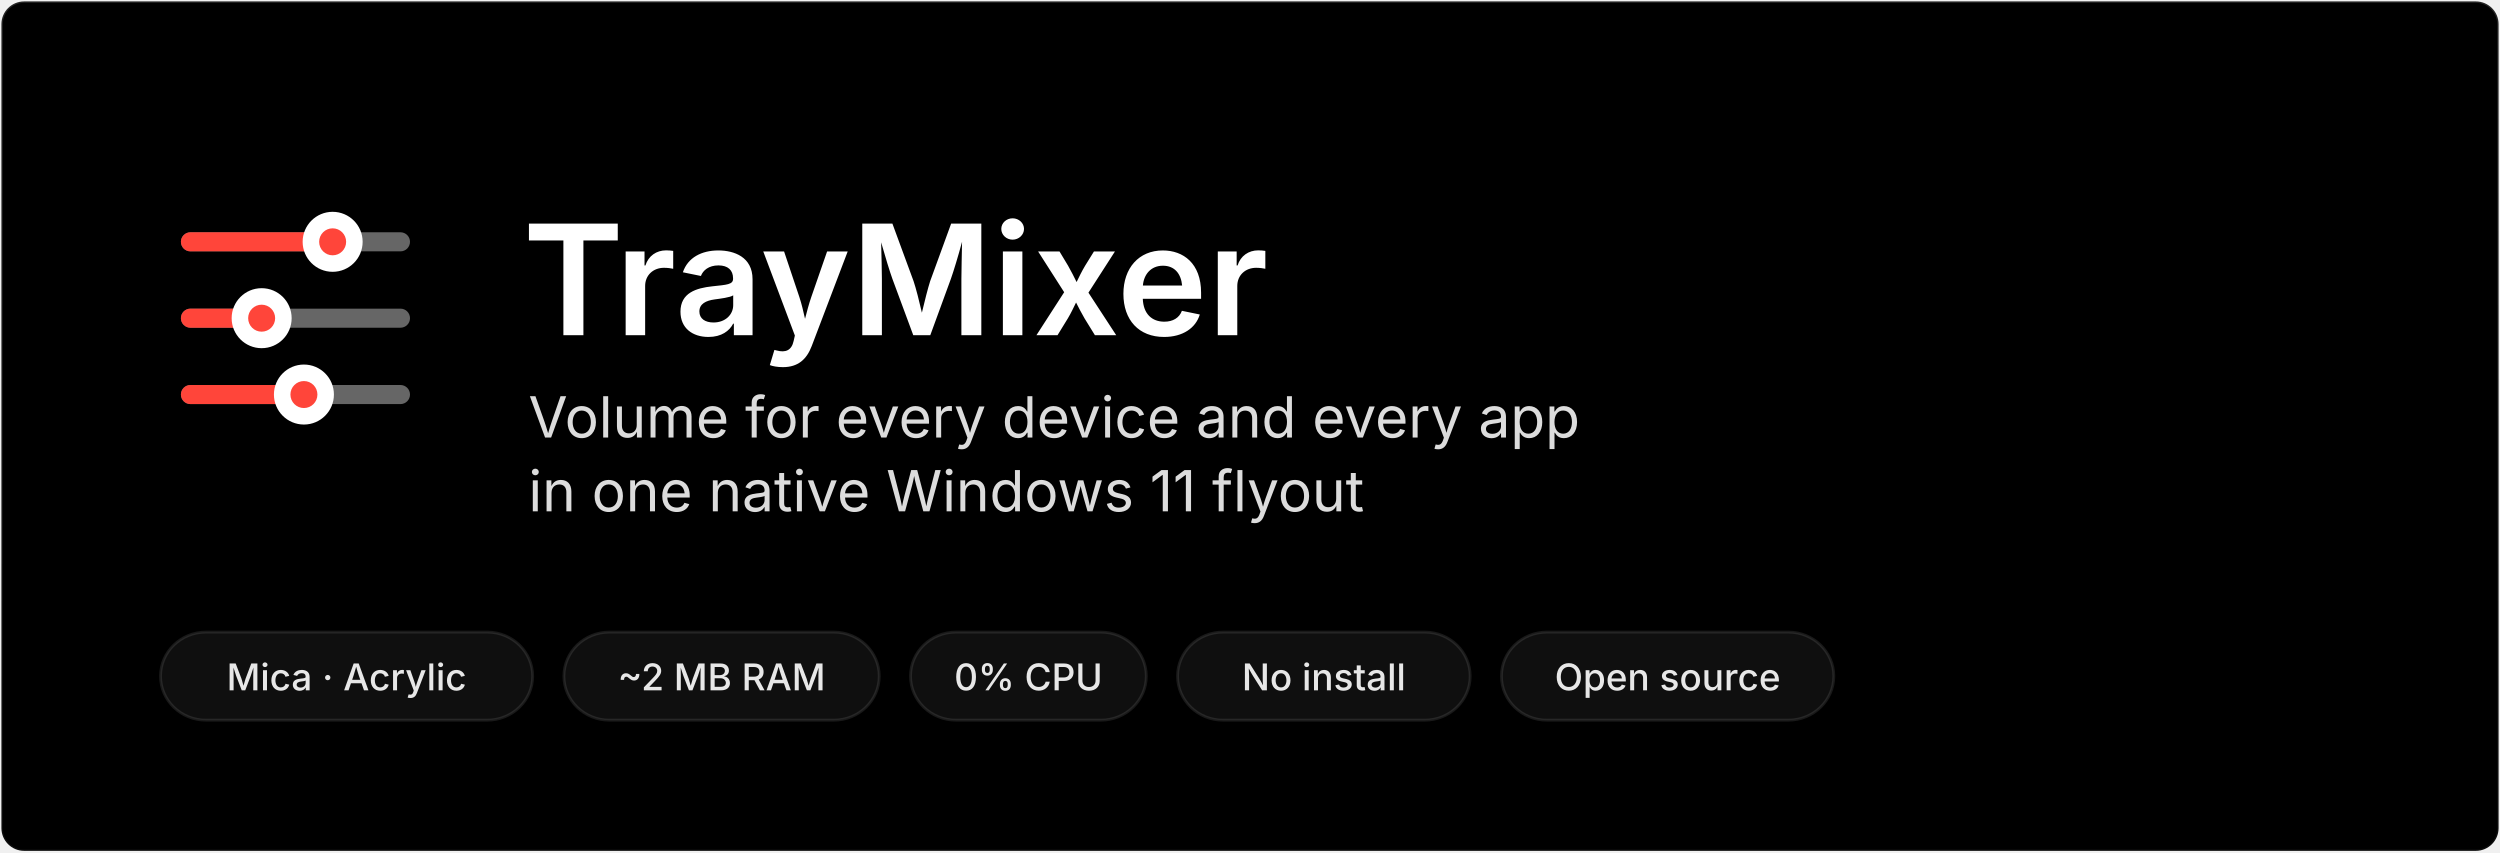
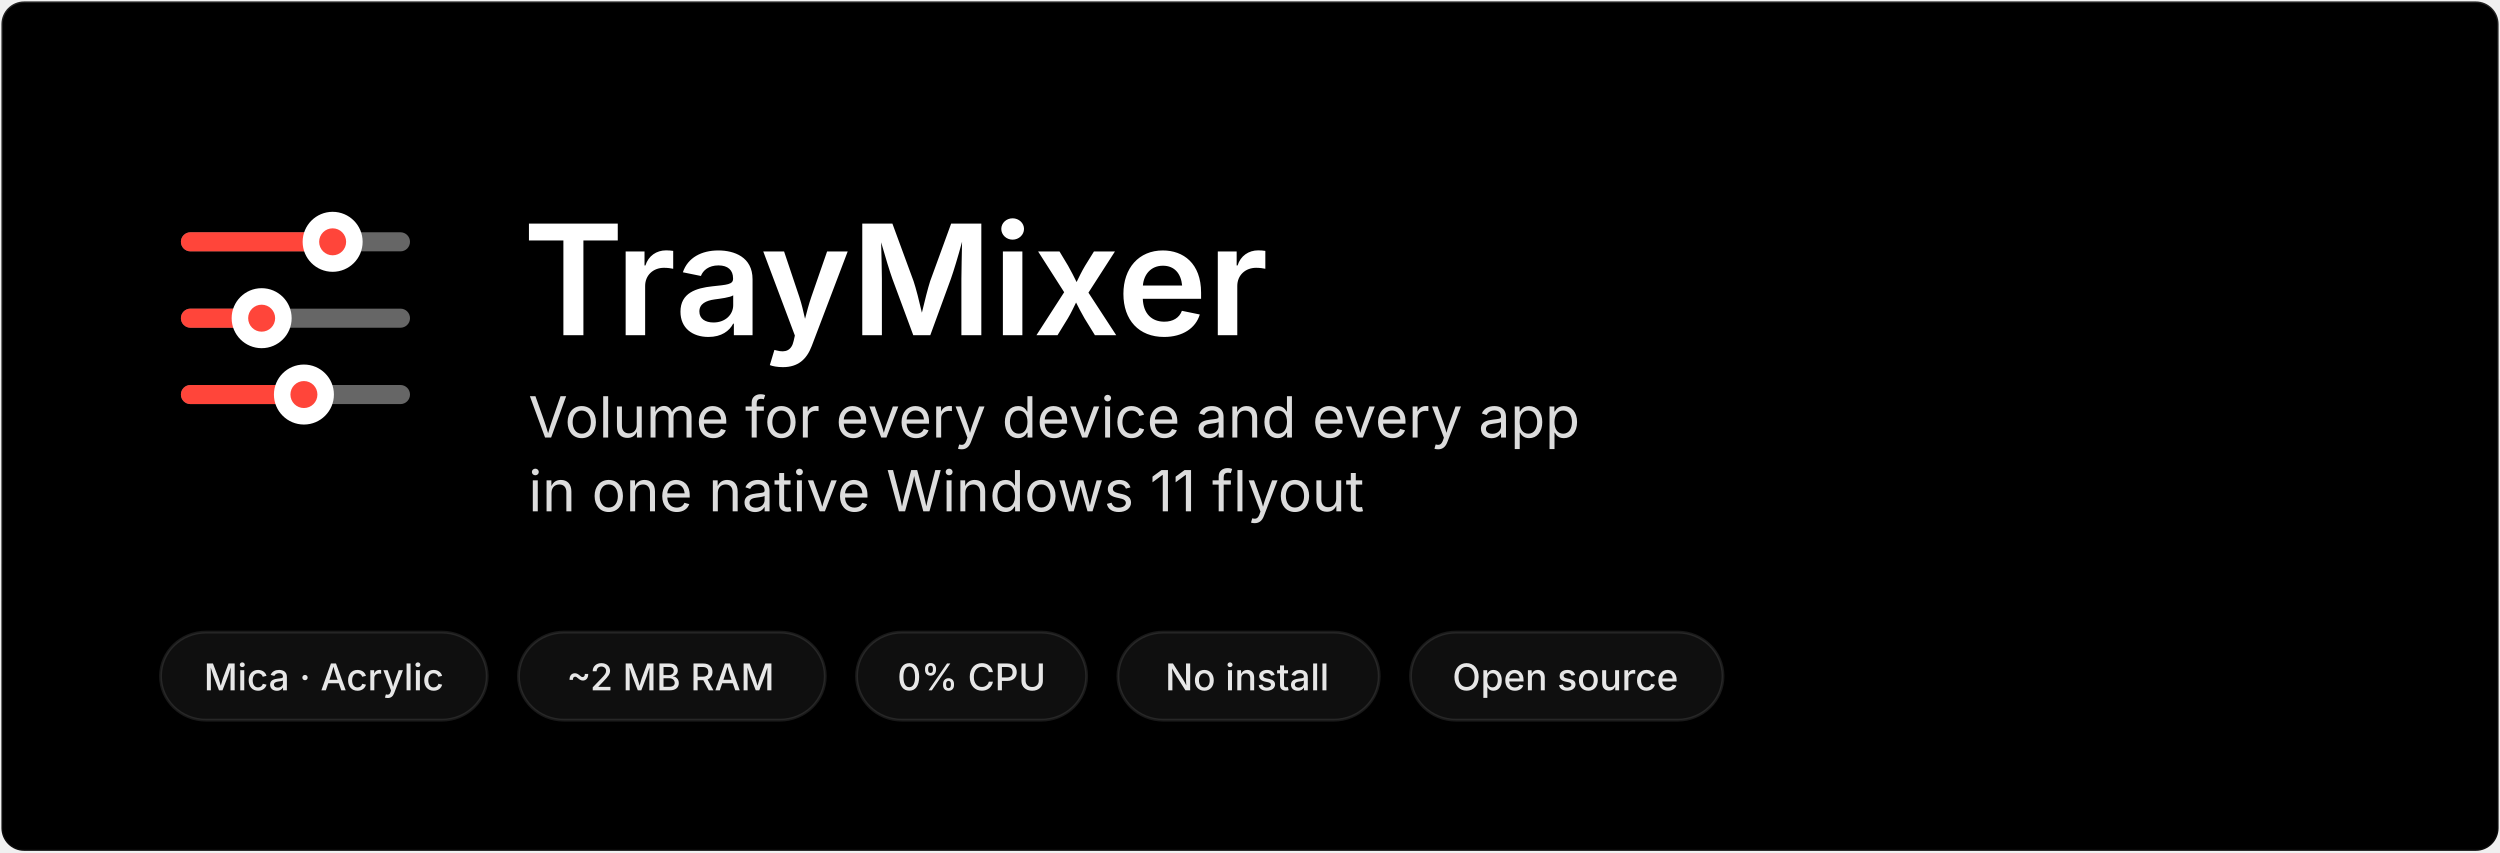
<svg xmlns="http://www.w3.org/2000/svg" width="880" height="300" viewBox="0 0 880 300" role="img" aria-label="TrayMixer — volume for every device and app in one Windows 11 flyout">
  <defs>
    <linearGradient id="bg" x1="0" y1="0" x2="1" y2="1">
      <stop offset="0" stop-color="#202020" />
      <stop offset="1" stop-color="#1a1d24" />
    </linearGradient>
    <radialGradient id="glow" cx="0.85" cy="0.1" r="0.8">
      <stop offset="0" stop-color="#4CC2FF" stop-opacity="0.28" />
      <stop offset="1" stop-color="#4CC2FF" stop-opacity="0" />
    </radialGradient>
    <radialGradient id="glow2" cx="0.05" cy="1" r="0.7">
      <stop offset="0" stop-color="#7A5CFF" stop-opacity="0.16" />
      <stop offset="1" stop-color="#7A5CFF" stop-opacity="0" />
    </radialGradient>
    <linearGradient id="tile" x1="0" y1="0" x2="1" y2="1">
      <stop offset="0" stop-color="#5AC8FA" />
      <stop offset="1" stop-color="#0A64D8" />
    </linearGradient>
    <linearGradient id="stroke" x1="0" y1="0" x2="0" y2="1">
      <stop offset="0" stop-color="#fff" stop-opacity="0.14" />
      <stop offset="1" stop-color="#fff" stop-opacity="0.05" />
    </linearGradient>
  </defs>
  <style>text{font-family:'Segoe UI Variable Display','Segoe UI Variable Text','Segoe UI',-apple-system,BlinkMacSystemFont,Inter,Roboto,'Helvetica Neue',Arial,sans-serif;}</style>
  <rect x="0.5" y="0.5" width="879" height="299" rx="8" fill="#000" stroke="url(#stroke)" />
  <rect x="63.68" y="81.76" width="80.64" height="6.72" rx="3.36" fill="#fff" fill-opacity="0.4" />
  <rect x="63.68" y="81.76" width="53.41" height="6.72" rx="3.36" fill="#FF453A" />
  <circle cx="117.09" cy="85.12" r="10.56" fill="#fff" />
  <circle cx="117.09" cy="85.12" r="4.75" fill="#FF453A" />
  <rect x="63.68" y="108.64" width="80.64" height="6.72" rx="3.36" fill="#fff" fill-opacity="0.4" />
  <rect x="63.68" y="108.64" width="28.42" height="6.72" rx="3.36" fill="#FF453A" />
  <circle cx="92.1" cy="112" r="10.56" fill="#fff" />
  <circle cx="92.1" cy="112" r="4.75" fill="#FF453A" />
  <rect x="63.68" y="135.52" width="80.64" height="6.72" rx="3.36" fill="#fff" fill-opacity="0.4" />
  <rect x="63.68" y="135.52" width="43.3" height="6.72" rx="3.36" fill="#FF453A" />
  <circle cx="106.98" cy="138.88" r="10.56" fill="#fff" />
  <circle cx="106.98" cy="138.88" r="4.75" fill="#FF453A" />
  <text x="184" y="118" font-size="54" font-weight="600" fill="#fff">TrayMixer</text>
  <text x="186" y="154" font-size="20" font-weight="400" fill="#fff" fill-opacity="0.86">Volume for every device and every app</text>
  <text x="186" y="180" font-size="20" font-weight="400" fill="#fff" fill-opacity="0.86">in one native Windows 11 flyout</text>
-   <rect x="56.5" y="222.5" width="131" height="31" rx="16" fill="#fff" fill-opacity="0.06" stroke="#fff" stroke-opacity="0.1" />
-   <text x="122" y="243" font-size="13" font-weight="500" fill="#fff" fill-opacity="0.9" text-anchor="middle">Mica · Acrylic</text>
-   <rect x="198.5" y="222.5" width="111" height="31" rx="16" fill="#fff" fill-opacity="0.06" stroke="#fff" stroke-opacity="0.1" />
-   <text x="254" y="243" font-size="13" font-weight="500" fill="#fff" fill-opacity="0.9" text-anchor="middle">~2 MB RAM</text>
-   <rect x="320.5" y="222.5" width="83" height="31" rx="16" fill="#fff" fill-opacity="0.06" stroke="#fff" stroke-opacity="0.1" />
-   <text x="362" y="243" font-size="13" font-weight="500" fill="#fff" fill-opacity="0.9" text-anchor="middle">0% CPU</text>
-   <rect x="414.5" y="222.5" width="103" height="31" rx="16" fill="#fff" fill-opacity="0.06" stroke="#fff" stroke-opacity="0.1" />
-   <text x="466" y="243" font-size="13" font-weight="500" fill="#fff" fill-opacity="0.9" text-anchor="middle">No install</text>
-   <rect x="528.5" y="222.5" width="117" height="31" rx="16" fill="#fff" fill-opacity="0.06" stroke="#fff" stroke-opacity="0.1" />
-   <text x="587" y="243" font-size="13" font-weight="500" fill="#fff" fill-opacity="0.9" text-anchor="middle">Open source</text>
+   <rect x="56.5" y="222.5" width="115" height="31" rx="16" fill="#fff" fill-opacity="0.06" stroke="#fff" stroke-opacity="0.1" />
+   <text x="114" y="243" font-size="13" font-weight="500" fill="#fff" fill-opacity="0.9" text-anchor="middle">Mica · Acrylic</text>
+   <rect x="182.5" y="222.5" width="108" height="31" rx="16" fill="#fff" fill-opacity="0.06" stroke="#fff" stroke-opacity="0.1" />
+   <text x="236" y="243" font-size="13" font-weight="500" fill="#fff" fill-opacity="0.9" text-anchor="middle">~2 MB RAM</text>
+   <rect x="301.5" y="222.5" width="81" height="31" rx="16" fill="#fff" fill-opacity="0.06" stroke="#fff" stroke-opacity="0.1" />
+   <text x="342" y="243" font-size="13" font-weight="500" fill="#fff" fill-opacity="0.9" text-anchor="middle">0% CPU</text>
+   <rect x="393.5" y="222.5" width="92" height="31" rx="16" fill="#fff" fill-opacity="0.06" stroke="#fff" stroke-opacity="0.1" />
+   <text x="439" y="243" font-size="13" font-weight="500" fill="#fff" fill-opacity="0.9" text-anchor="middle">No install</text>
+   <rect x="496.5" y="222.5" width="110" height="31" rx="16" fill="#fff" fill-opacity="0.06" stroke="#fff" stroke-opacity="0.1" />
+   <text x="551" y="243" font-size="13" font-weight="500" fill="#fff" fill-opacity="0.9" text-anchor="middle">Open source</text>
</svg>
